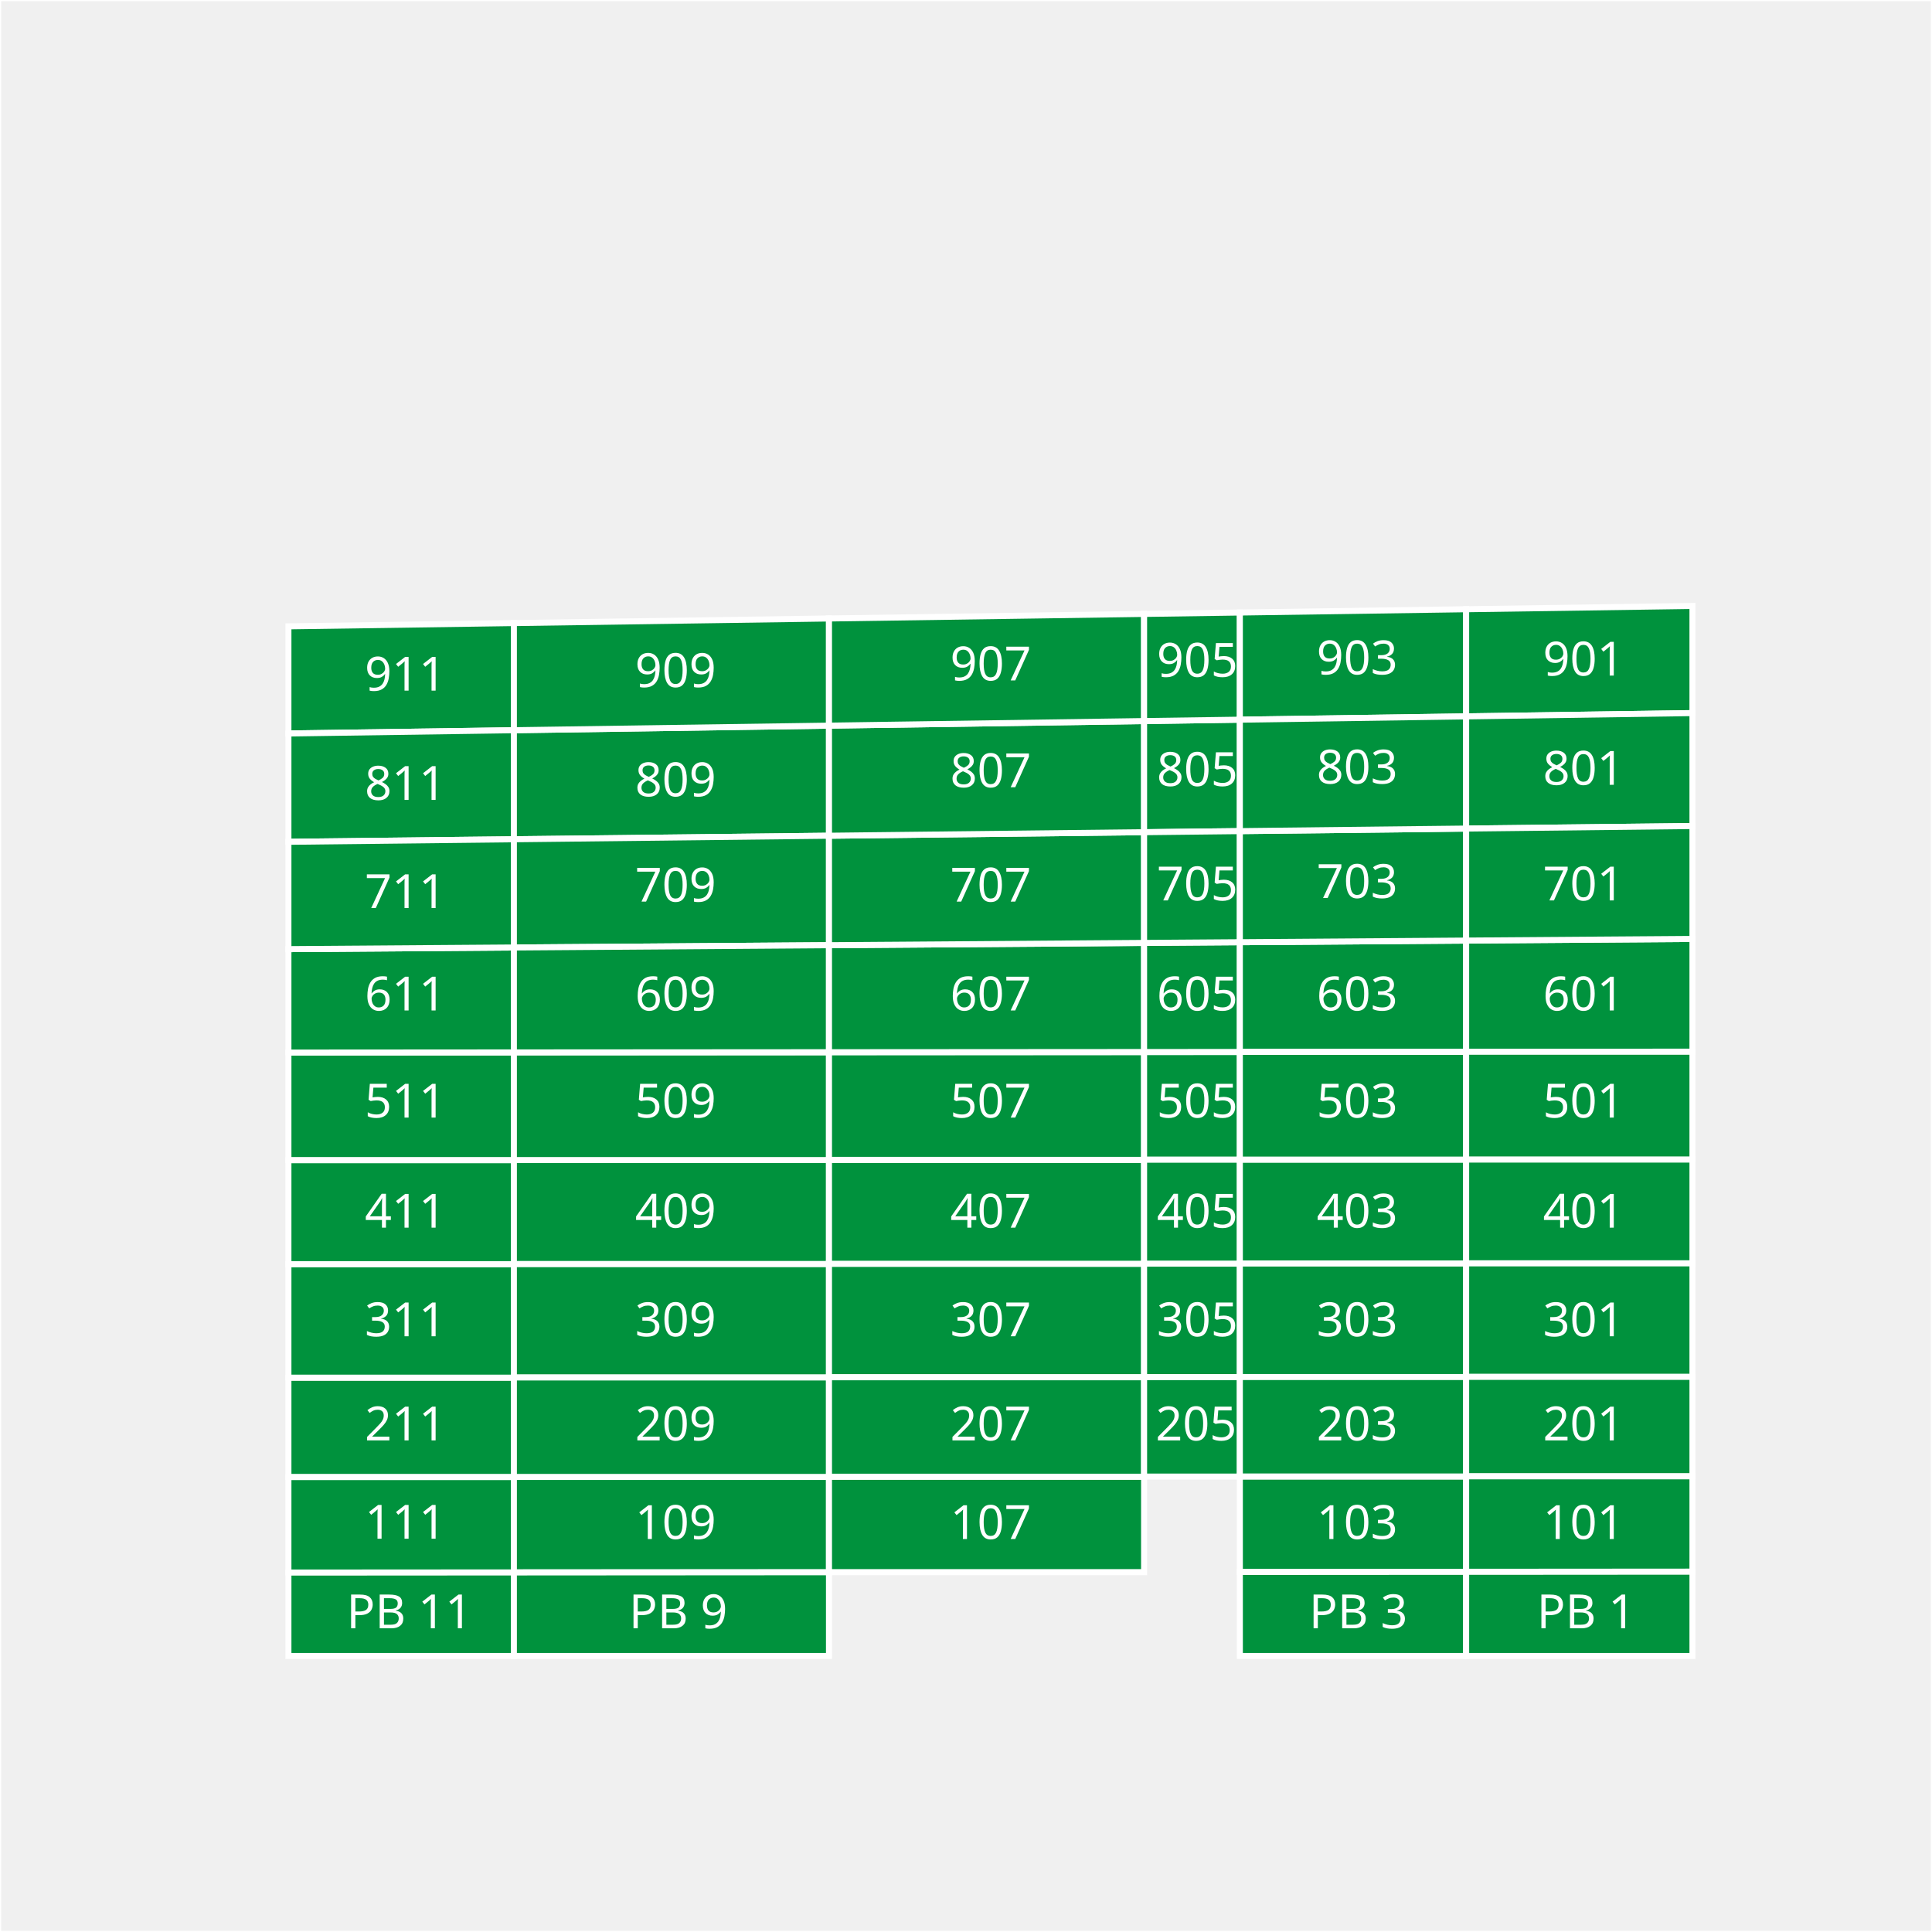
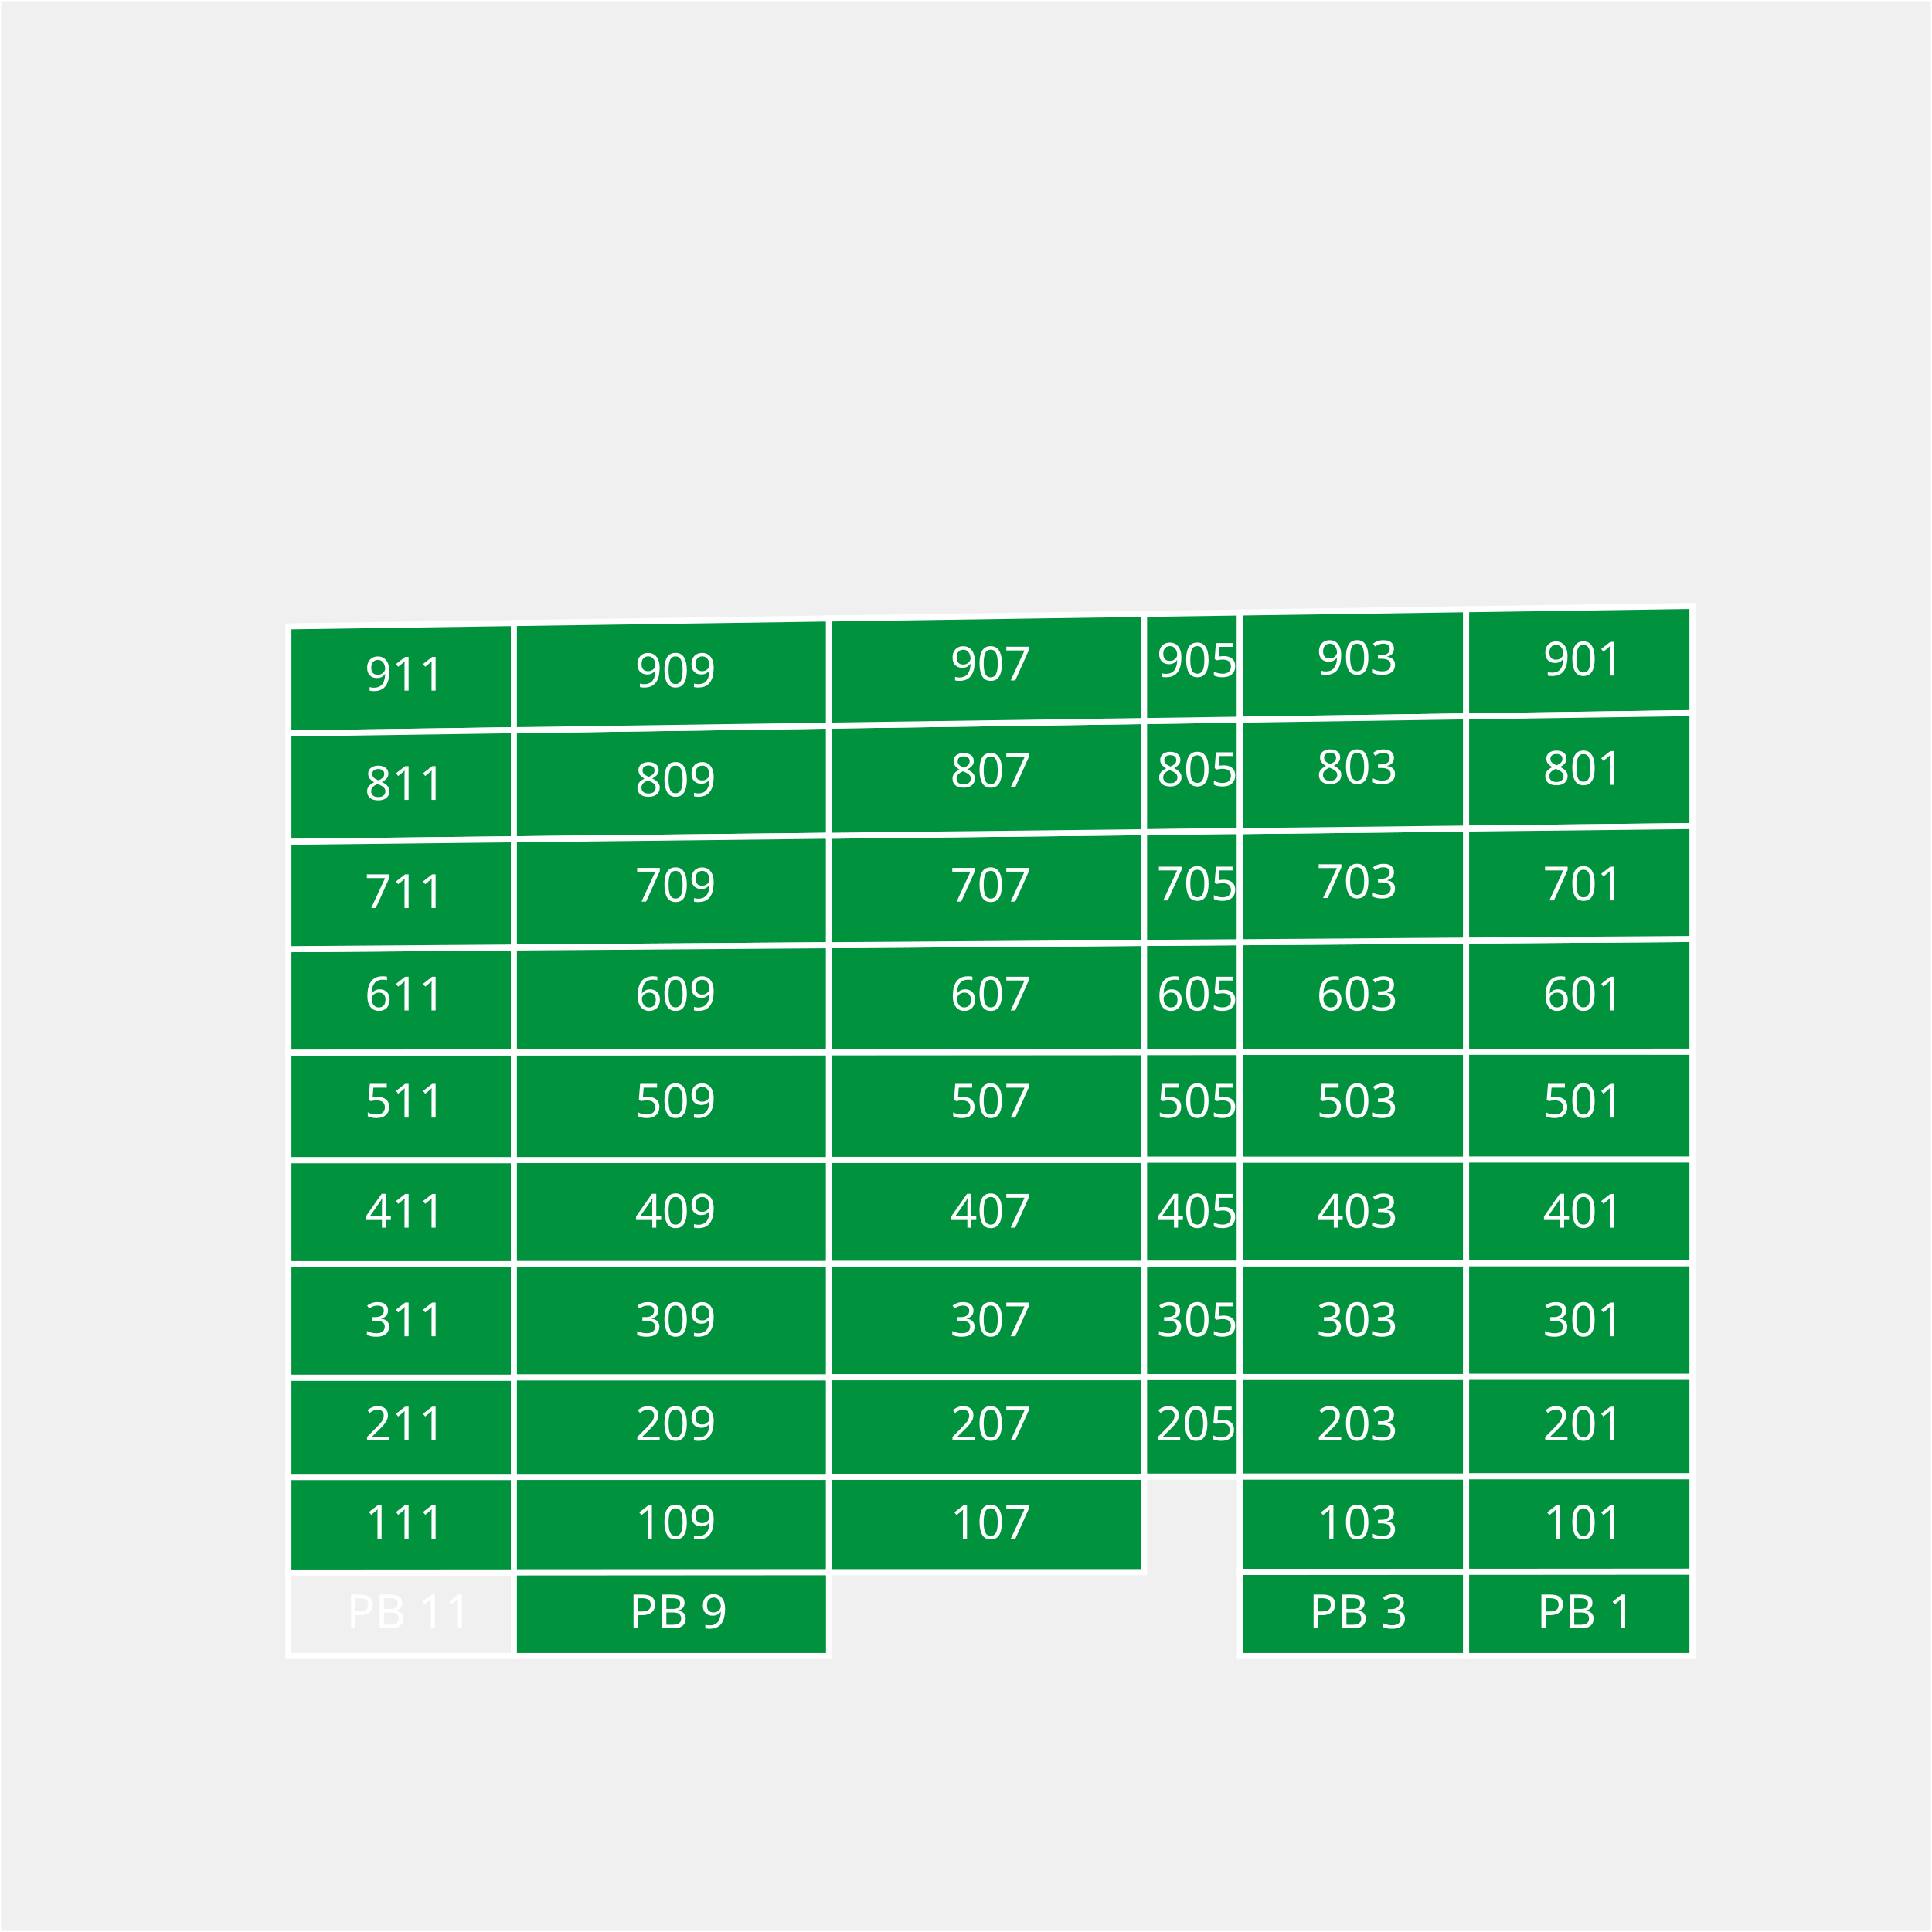
<svg xmlns="http://www.w3.org/2000/svg" viewBox="0 0 1601 1601">
  <defs>
    <style>
      .cls-1 {
        fill: #fff;
        font-family: MyriadPro-Regular, 'Myriad Pro';
        font-size: 39.15px;
      }

      .cls-2, .cls-3 {
        fill: none;
        stroke: #fff;
        stroke-miterlimit: 10;
      }

      .cls-4 {
        fill: #00923d;
        mix-blend-mode: multiply;
      }

      .cls-3 {
        stroke-width: 5px;
      }

      .cls-5 {
        isolation: isolate;
      }
    </style>
  </defs>
  <g class="cls-5">
    <g id="Capa_2" data-name="Capa 2">
      <g id="VB_-_Front" data-name="VB - Front">
        <g>
          <rect class="cls-2" x=".5" y=".5" width="1600" height="1600" />
          <g>
            <g>
              <rect class="cls-4" x="239" y="1141.63" width="186.84" height="82.41" />
              <rect class="cls-3" x="239" y="1141.63" width="186.84" height="82.41" />
            </g>
            <g>
              <rect class="cls-4" x="239" y="1047.57" width="186.84" height="94.06" />
              <rect class="cls-3" x="239" y="1047.57" width="186.84" height="94.06" />
            </g>
            <g>
              <rect class="cls-4" x="239" y="1224.03" width="186.84" height="79.08" />
              <rect class="cls-3" x="239" y="1224.03" width="186.84" height="79.08" />
            </g>
            <g>
              <rect class="cls-4" x="239" y="872.19" width="186.84" height="89.27" />
              <rect class="cls-3" x="239" y="872.19" width="186.84" height="89.27" />
            </g>
            <g>
              <rect class="cls-4" x="239" y="961.46" width="186.84" height="86.11" />
              <rect class="cls-3" x="239" y="961.46" width="186.84" height="86.11" />
            </g>
            <g>
-               <polygon class="cls-4" points="239 1303.17 239 1372.27 425.84 1372.27 425.84 1303.05 239 1303.17" />
+               <polygon class="cls-4" points="" />
              <polygon class="cls-3" points="239 1303.17 239 1372.27 425.84 1372.27 425.84 1303.05 239 1303.17" />
            </g>
            <g>
              <polygon class="cls-4" points="425.84 785.16 239 786.52 239 872.25 425.84 872.12 425.84 785.16" />
              <polygon class="cls-3" points="425.84 785.16 239 786.52 239 872.25 425.84 872.12 425.84 785.16" />
            </g>
            <g>
              <polygon class="cls-4" points="425.84 516.33 239 519.04 239 607.83 425.84 605.12 425.84 516.33" />
              <polygon class="cls-3" points="425.84 516.33 239 519.04 239 607.83 425.84 605.12 425.84 516.33" />
            </g>
            <g>
              <polygon class="cls-4" points="425.84 605.12 239 607.83 239 697.58 425.84 695.48 425.84 605.12" />
              <polygon class="cls-3" points="425.84 605.12 239 607.83 239 697.58 425.84 695.48 425.84 605.12" />
            </g>
            <g>
              <polygon class="cls-4" points="425.84 695.48 239 697.58 239 786.52 425.84 785.16 425.84 695.48" />
              <polygon class="cls-3" points="425.84 695.48 239 697.58 239 786.52 425.84 785.16 425.84 695.48" />
            </g>
            <g>
              <polygon class="cls-4" points="686.96 601.32 425.84 605.12 425.84 695.48 686.96 692.55 686.96 601.32" />
              <polygon class="cls-3" points="686.96 601.32 425.84 605.12 425.84 695.48 686.96 692.55 686.96 601.32" />
            </g>
            <g>
              <polygon class="cls-4" points="686.96 512.53 425.84 516.33 425.84 605.12 686.96 601.32 686.96 512.53" />
              <polygon class="cls-3" points="686.96 512.53 425.84 516.33 425.84 605.12 686.96 601.32 686.96 512.53" />
            </g>
            <g>
              <polygon class="cls-4" points="686.96 692.55 425.84 695.48 425.84 785.16 686.96 783.27 686.96 692.55" />
              <polygon class="cls-3" points="686.96 692.55 425.84 695.48 425.84 785.16 686.96 783.27 686.96 692.55" />
            </g>
            <g>
              <rect class="cls-4" x="425.84" y="1047.42" width="261.12" height="94.06" />
              <rect class="cls-3" x="425.84" y="1047.42" width="261.12" height="94.06" />
            </g>
            <g>
              <rect class="cls-4" x="425.84" y="1223.89" width="261.12" height="79.08" />
              <rect class="cls-3" x="425.84" y="1223.89" width="261.12" height="79.08" />
            </g>
            <g>
              <rect class="cls-4" x="425.84" y="961.31" width="261.12" height="86.11" />
              <rect class="cls-3" x="425.84" y="961.31" width="261.12" height="86.11" />
            </g>
            <g>
              <rect class="cls-4" x="425.84" y="872.04" width="261.12" height="89.27" />
              <rect class="cls-3" x="425.84" y="872.04" width="261.12" height="89.27" />
            </g>
            <g>
              <polygon class="cls-4" points="686.96 783.27 425.84 785.16 425.84 872.12 686.96 871.95 686.96 783.27" />
              <polygon class="cls-3" points="686.96 783.27 425.84 785.16 425.84 872.12 686.96 871.95 686.96 783.27" />
            </g>
            <g>
              <rect class="cls-4" x="425.84" y="1141.48" width="261.12" height="82.41" />
              <rect class="cls-3" x="425.84" y="1141.48" width="261.12" height="82.41" />
            </g>
            <g>
              <polygon class="cls-4" points="425.84 1303.05 425.84 1372.27 686.96 1372.27 686.96 1302.88 425.84 1303.05" />
              <polygon class="cls-3" points="425.84 1303.05 425.84 1372.27 686.96 1372.27 686.96 1302.88 425.84 1303.05" />
            </g>
            <g>
              <rect class="cls-4" x="686.96" y="1223.71" width="261.12" height="79.08" />
              <rect class="cls-3" x="686.96" y="1223.71" width="261.12" height="79.08" />
            </g>
            <g>
              <rect class="cls-4" x="686.96" y="1047.25" width="261.12" height="94.06" />
              <rect class="cls-3" x="686.96" y="1047.25" width="261.12" height="94.06" />
            </g>
            <g>
              <rect class="cls-4" x="686.96" y="961.14" width="261.12" height="86.11" />
              <rect class="cls-3" x="686.96" y="961.14" width="261.12" height="86.11" />
            </g>
            <g>
              <rect class="cls-4" x="686.96" y="871.87" width="261.12" height="89.27" />
              <rect class="cls-3" x="686.96" y="871.87" width="261.12" height="89.27" />
            </g>
            <g>
              <rect class="cls-4" x="686.96" y="1141.31" width="261.12" height="82.41" />
              <rect class="cls-3" x="686.96" y="1141.31" width="261.12" height="82.41" />
            </g>
            <g>
              <polygon class="cls-4" points="948.08 781.37 686.96 783.27 686.96 871.95 948.08 871.78 948.08 781.37" />
              <polygon class="cls-3" points="948.08 781.37 686.96 783.27 686.96 871.95 948.08 871.78 948.08 781.37" />
            </g>
            <g>
              <polygon class="cls-4" points="948.08 689.62 686.96 692.55 686.96 783.27 948.08 781.37 948.08 689.62" />
              <polygon class="cls-3" points="948.08 689.62 686.96 692.55 686.96 783.27 948.08 781.37 948.08 689.62" />
            </g>
            <g>
              <polygon class="cls-4" points="948.08 597.53 686.96 601.32 686.96 692.55 948.08 689.62 948.08 597.53" />
              <polygon class="cls-3" points="948.08 597.53 686.96 601.32 686.96 692.55 948.08 689.62 948.08 597.53" />
            </g>
            <g>
              <polygon class="cls-4" points="948.08 508.74 686.96 512.53 686.96 601.32 948.08 597.53 948.08 508.74" />
              <polygon class="cls-3" points="948.08 508.74 686.96 512.53 686.96 601.32 948.08 597.53 948.08 508.74" />
            </g>
            <g>
              <rect class="cls-4" x="948.08" y="871.75" width="79.34" height="89.27" />
              <rect class="cls-3" x="948.08" y="871.75" width="79.34" height="89.27" />
            </g>
            <g>
              <polygon class="cls-4" points="948.08 871.78 1027.43 871.73 1027.43 780.79 948.08 781.37 948.08 871.78" />
              <polygon class="cls-3" points="948.08 871.78 1027.43 871.73 1027.43 780.79 948.08 781.37 948.08 871.78" />
            </g>
            <g>
              <polygon class="cls-4" points="948.08 689.62 1027.43 688.73 1027.43 596.38 948.08 597.53 948.08 689.62" />
              <polygon class="cls-3" points="948.08 689.62 1027.43 688.73 1027.43 596.38 948.08 597.53 948.08 689.62" />
            </g>
            <g>
              <rect class="cls-4" x="948.08" y="1047.14" width="79.34" height="94.06" />
              <rect class="cls-3" x="948.08" y="1047.14" width="79.34" height="94.06" />
            </g>
            <g>
              <rect class="cls-4" x="948.08" y="961.03" width="79.34" height="86.11" />
              <rect class="cls-3" x="948.08" y="961.03" width="79.34" height="86.11" />
            </g>
            <g>
              <rect class="cls-4" x="948.08" y="1141.19" width="79.34" height="82.41" />
              <rect class="cls-3" x="948.08" y="1141.19" width="79.34" height="82.41" />
            </g>
            <g>
              <polygon class="cls-4" points="948.08 597.53 1027.43 596.38 1027.43 507.59 948.08 508.74 948.08 597.53" />
              <polygon class="cls-3" points="948.08 597.53 1027.43 596.38 1027.43 507.59 948.08 508.74 948.08 597.53" />
            </g>
            <g>
              <polygon class="cls-4" points="948.08 781.37 1027.43 780.79 1027.43 688.73 948.08 689.62 948.08 781.37" />
              <polygon class="cls-3" points="948.08 781.37 1027.43 780.79 1027.43 688.73 948.08 689.62 948.08 781.37" />
            </g>
            <g>
              <polygon class="cls-4" points="1027.43 596.38 1214.96 593.65 1214.96 504.86 1027.43 507.59 1027.43 596.38" />
              <polygon class="cls-3" points="1027.43 596.38 1214.96 593.65 1214.96 504.86 1027.43 507.59 1027.43 596.38" />
            </g>
            <g>
              <rect class="cls-4" x="1027.43" y="1223.51" width="187.54" height="79.08" />
              <rect class="cls-3" x="1027.43" y="1223.51" width="187.54" height="79.08" />
            </g>
            <g>
              <rect class="cls-4" x="1027.43" y="960.94" width="187.54" height="86.11" />
              <rect class="cls-3" x="1027.43" y="960.94" width="187.54" height="86.11" />
            </g>
            <g>
              <polygon class="cls-4" points="1027.43 871.73 1214.96 871.6 1214.96 779.43 1027.43 780.79 1027.43 871.73" />
              <polygon class="cls-3" points="1027.43 871.73 1214.96 871.6 1214.96 779.43 1027.43 780.79 1027.43 871.73" />
            </g>
            <g>
              <polygon class="cls-4" points="1027.43 780.79 1214.96 779.43 1214.96 686.62 1027.43 688.73 1027.43 780.79" />
              <polygon class="cls-3" points="1027.43 780.79 1214.96 779.43 1214.96 686.62 1027.43 688.73 1027.43 780.79" />
            </g>
            <g>
              <rect class="cls-4" x="1027.43" y="871.66" width="187.54" height="89.27" />
              <rect class="cls-3" x="1027.43" y="871.66" width="187.54" height="89.27" />
            </g>
            <g>
              <rect class="cls-4" x="1027.43" y="1047.05" width="187.54" height="94.06" />
              <rect class="cls-3" x="1027.43" y="1047.05" width="187.54" height="94.06" />
            </g>
            <g>
              <rect class="cls-4" x="1027.43" y="1141.11" width="187.54" height="82.41" />
              <rect class="cls-3" x="1027.43" y="1141.11" width="187.54" height="82.41" />
            </g>
            <g>
              <polygon class="cls-4" points="1027.43 688.73 1214.96 686.62 1214.96 593.65 1027.43 596.38 1027.43 688.73" />
              <polygon class="cls-3" points="1027.43 688.73 1214.96 686.62 1214.96 593.65 1027.43 596.38 1027.43 688.73" />
            </g>
            <g>
              <polygon class="cls-4" points="1027.43 1302.65 1027.43 1372.27 1214.96 1372.27 1214.96 1302.53 1027.43 1302.65" />
              <polygon class="cls-3" points="1027.43 1302.65 1027.43 1372.27 1214.96 1372.27 1214.96 1302.53 1027.43 1302.65" />
            </g>
            <g>
              <rect class="cls-4" x="1214.96" y="960.81" width="187.54" height="86.11" />
              <rect class="cls-3" x="1214.96" y="960.81" width="187.54" height="86.11" />
            </g>
            <g>
              <rect class="cls-4" x="1214.96" y="1046.92" width="187.54" height="94.06" />
              <rect class="cls-3" x="1214.96" y="1046.92" width="187.54" height="94.06" />
            </g>
            <g>
              <rect class="cls-4" x="1214.96" y="1140.98" width="187.54" height="82.41" />
              <rect class="cls-3" x="1214.96" y="1140.98" width="187.54" height="82.41" />
            </g>
            <g>
              <rect class="cls-4" x="1214.96" y="1223.39" width="187.54" height="79.08" />
              <rect class="cls-3" x="1214.96" y="1223.39" width="187.54" height="79.08" />
            </g>
            <g>
              <polygon class="cls-4" points="1214.96 1372.27 1402.5 1372.27 1402.5 1302.4 1214.96 1302.53 1214.96 1372.27" />
              <polygon class="cls-3" points="1214.96 1372.27 1402.5 1372.27 1402.5 1302.4 1214.96 1302.53 1214.96 1372.27" />
            </g>
            <g>
              <polygon class="cls-4" points="1214.96 593.65 1402.5 590.92 1402.5 502.14 1214.96 504.86 1214.96 593.65" />
              <polygon class="cls-3" points="1214.96 593.65 1402.5 590.92 1402.5 502.14 1214.96 504.86 1214.96 593.65" />
            </g>
            <g>
              <polygon class="cls-4" points="1214.96 686.62 1402.5 684.51 1402.5 590.92 1214.96 593.65 1214.96 686.62" />
              <polygon class="cls-3" points="1214.96 686.62 1402.5 684.51 1402.5 590.92 1214.96 593.65 1214.96 686.62" />
            </g>
            <g>
              <polygon class="cls-4" points="1214.96 871.6 1402.5 871.48 1402.5 778.07 1214.96 779.43 1214.96 871.6" />
              <polygon class="cls-3" points="1214.96 871.6 1402.5 871.48 1402.5 778.07 1214.96 779.43 1214.96 871.6" />
            </g>
            <g>
              <polygon class="cls-4" points="1214.96 779.43 1402.5 778.07 1402.5 684.51 1214.96 686.62 1214.96 779.43" />
              <polygon class="cls-3" points="1214.96 779.43 1402.5 778.07 1402.5 684.51 1214.96 686.62 1214.96 779.43" />
            </g>
            <g>
              <rect class="cls-4" x="1214.96" y="871.54" width="187.54" height="89.27" />
              <rect class="cls-3" x="1214.96" y="871.54" width="187.54" height="89.27" />
            </g>
          </g>
          <g>
            <text class="cls-1" transform="translate(1273.52 1349.33)">
              <tspan x="0" y="0">PB 1</tspan>
            </text>
            <text class="cls-1" transform="translate(1084.74 1349.33)">
              <tspan x="0" y="0">PB 3</tspan>
            </text>
            <text class="cls-1" transform="translate(521.18 1349.33)">
              <tspan x="0" y="0">PB 9</tspan>
            </text>
            <text class="cls-1" transform="translate(287.16 1349.33)">
              <tspan x="0" y="0">PB 11</tspan>
            </text>
            <text class="cls-1" transform="translate(1278.61 1275.33)">
              <tspan x="0" y="0">101</tspan>
            </text>
            <text class="cls-1" transform="translate(1091.07 1275.33)">
              <tspan x="0" y="0">103</tspan>
            </text>
            <text class="cls-1" transform="translate(787.4 1275.33)">
              <tspan x="0" y="0">107</tspan>
            </text>
            <text class="cls-1" transform="translate(526.27 1275.33)">
              <tspan x="0" y="0">109</tspan>
            </text>
            <text class="cls-1" transform="translate(302.29 1275.06)">
              <tspan x="0" y="0">111</tspan>
            </text>
            <text class="cls-1" transform="translate(1278.61 1193.62)">
              <tspan x="0" y="0">201</tspan>
            </text>
            <text class="cls-1" transform="translate(1091.07 1193.62)">
              <tspan x="0" y="0">203</tspan>
            </text>
            <text class="cls-1" transform="translate(957.63 1193.62)">
              <tspan x="0" y="0">205</tspan>
            </text>
            <text class="cls-1" transform="translate(787.4 1193.62)">
              <tspan x="0" y="0">207</tspan>
            </text>
            <text class="cls-1" transform="translate(526.27 1193.62)">
              <tspan x="0" y="0">209</tspan>
            </text>
            <text class="cls-1" transform="translate(302.29 1193.62)">
              <tspan x="0" y="0">211</tspan>
            </text>
            <text class="cls-1" transform="translate(1278.61 1107.34)">
              <tspan x="0" y="0">301</tspan>
            </text>
            <text class="cls-1" transform="translate(1091.07 1107.34)">
              <tspan x="0" y="0">303</tspan>
            </text>
            <text class="cls-1" transform="translate(958.63 1107.34)">
              <tspan x="0" y="0">305</tspan>
            </text>
            <text class="cls-1" transform="translate(787.4 1107.34)">
              <tspan x="0" y="0">307</tspan>
            </text>
            <text class="cls-1" transform="translate(526.27 1107.34)">
              <tspan x="0" y="0">309</tspan>
            </text>
            <text class="cls-1" transform="translate(302.29 1107.34)">
              <tspan x="0" y="0">311</tspan>
            </text>
            <text class="cls-1" transform="translate(1278.61 1017.34)">
              <tspan x="0" y="0">401</tspan>
            </text>
            <text class="cls-1" transform="translate(1091.07 1017.34)">
              <tspan x="0" y="0">403</tspan>
            </text>
            <text class="cls-1" transform="translate(958.63 1017.34)">
              <tspan x="0" y="0">405</tspan>
            </text>
            <text class="cls-1" transform="translate(787.4 1017.34)">
              <tspan x="0" y="0">407</tspan>
            </text>
            <text class="cls-1" transform="translate(526.27 1017.34)">
              <tspan x="0" y="0">409</tspan>
            </text>
            <text class="cls-1" transform="translate(302.29 1017.34)">
              <tspan x="0" y="0">411</tspan>
            </text>
            <text class="cls-1" transform="translate(1278.61 926.11)">
              <tspan x="0" y="0">501</tspan>
            </text>
            <text class="cls-1" transform="translate(1091.07 926.11)">
              <tspan x="0" y="0">503</tspan>
            </text>
            <text class="cls-1" transform="translate(958.63 926.11)">
              <tspan x="0" y="0">505</tspan>
            </text>
            <text class="cls-1" transform="translate(787.4 926.11)">
              <tspan x="0" y="0">507</tspan>
            </text>
            <text class="cls-1" transform="translate(526.27 926.11)">
              <tspan x="0" y="0">509</tspan>
            </text>
            <text class="cls-1" transform="translate(302.29 926.11)">
              <tspan x="0" y="0">511</tspan>
            </text>
            <text class="cls-1" transform="translate(1278.61 837.34)">
              <tspan x="0" y="0">601</tspan>
            </text>
            <text class="cls-1" transform="translate(1091.07 837.34)">
              <tspan x="0" y="0">603</tspan>
            </text>
            <text class="cls-1" transform="translate(958.63 837.34)">
              <tspan x="0" y="0">605</tspan>
            </text>
            <text class="cls-1" transform="translate(787.4 837.34)">
              <tspan x="0" y="0">607</tspan>
            </text>
            <text class="cls-1" transform="translate(526.27 837.34)">
              <tspan x="0" y="0">609</tspan>
            </text>
            <text class="cls-1" transform="translate(302.29 837.34)">
              <tspan x="0" y="0">611</tspan>
            </text>
            <text class="cls-1" transform="translate(1278.61 746.15)">
              <tspan x="0" y="0">701</tspan>
            </text>
            <text class="cls-1" transform="translate(1091.07 744.15)">
              <tspan x="0" y="0">703</tspan>
            </text>
            <text class="cls-1" transform="translate(958.63 746.15)">
              <tspan x="0" y="0">705</tspan>
            </text>
            <text class="cls-1" transform="translate(787.4 747.15)">
              <tspan x="0" y="0">707</tspan>
            </text>
            <text class="cls-1" transform="translate(526.27 747.15)">
              <tspan x="0" y="0">709</tspan>
            </text>
            <text class="cls-1" transform="translate(302.29 752.49)">
              <tspan x="0" y="0">711</tspan>
            </text>
            <text class="cls-1" transform="translate(1278.61 650.35)">
              <tspan x="0" y="0">801</tspan>
            </text>
            <text class="cls-1" transform="translate(1091.07 649.35)">
              <tspan x="0" y="0">803</tspan>
            </text>
            <text class="cls-1" transform="translate(958.63 651.35)">
              <tspan x="0" y="0">805</tspan>
            </text>
            <text class="cls-1" transform="translate(787.4 652.35)">
              <tspan x="0" y="0">807</tspan>
            </text>
            <text class="cls-1" transform="translate(526.27 659.89)">
              <tspan x="0" y="0">809</tspan>
            </text>
            <text class="cls-1" transform="translate(302.29 662.84)">
              <tspan x="0" y="0">811</tspan>
            </text>
            <text class="cls-1" transform="translate(1278.61 559.83)">
              <tspan x="0" y="0">901</tspan>
            </text>
            <text class="cls-1" transform="translate(1091.07 558.83)">
              <tspan x="0" y="0">903</tspan>
            </text>
            <text class="cls-1" transform="translate(958.63 560.83)">
              <tspan x="0" y="0">905</tspan>
            </text>
            <text class="cls-1" transform="translate(787.4 563.83)">
              <tspan x="0" y="0">907</tspan>
            </text>
            <text class="cls-1" transform="translate(526.27 569.37)">
              <tspan x="0" y="0">909</tspan>
            </text>
            <text class="cls-1" transform="translate(302.29 572.32)">
              <tspan x="0" y="0">911</tspan>
            </text>
          </g>
        </g>
      </g>
    </g>
  </g>
</svg>
